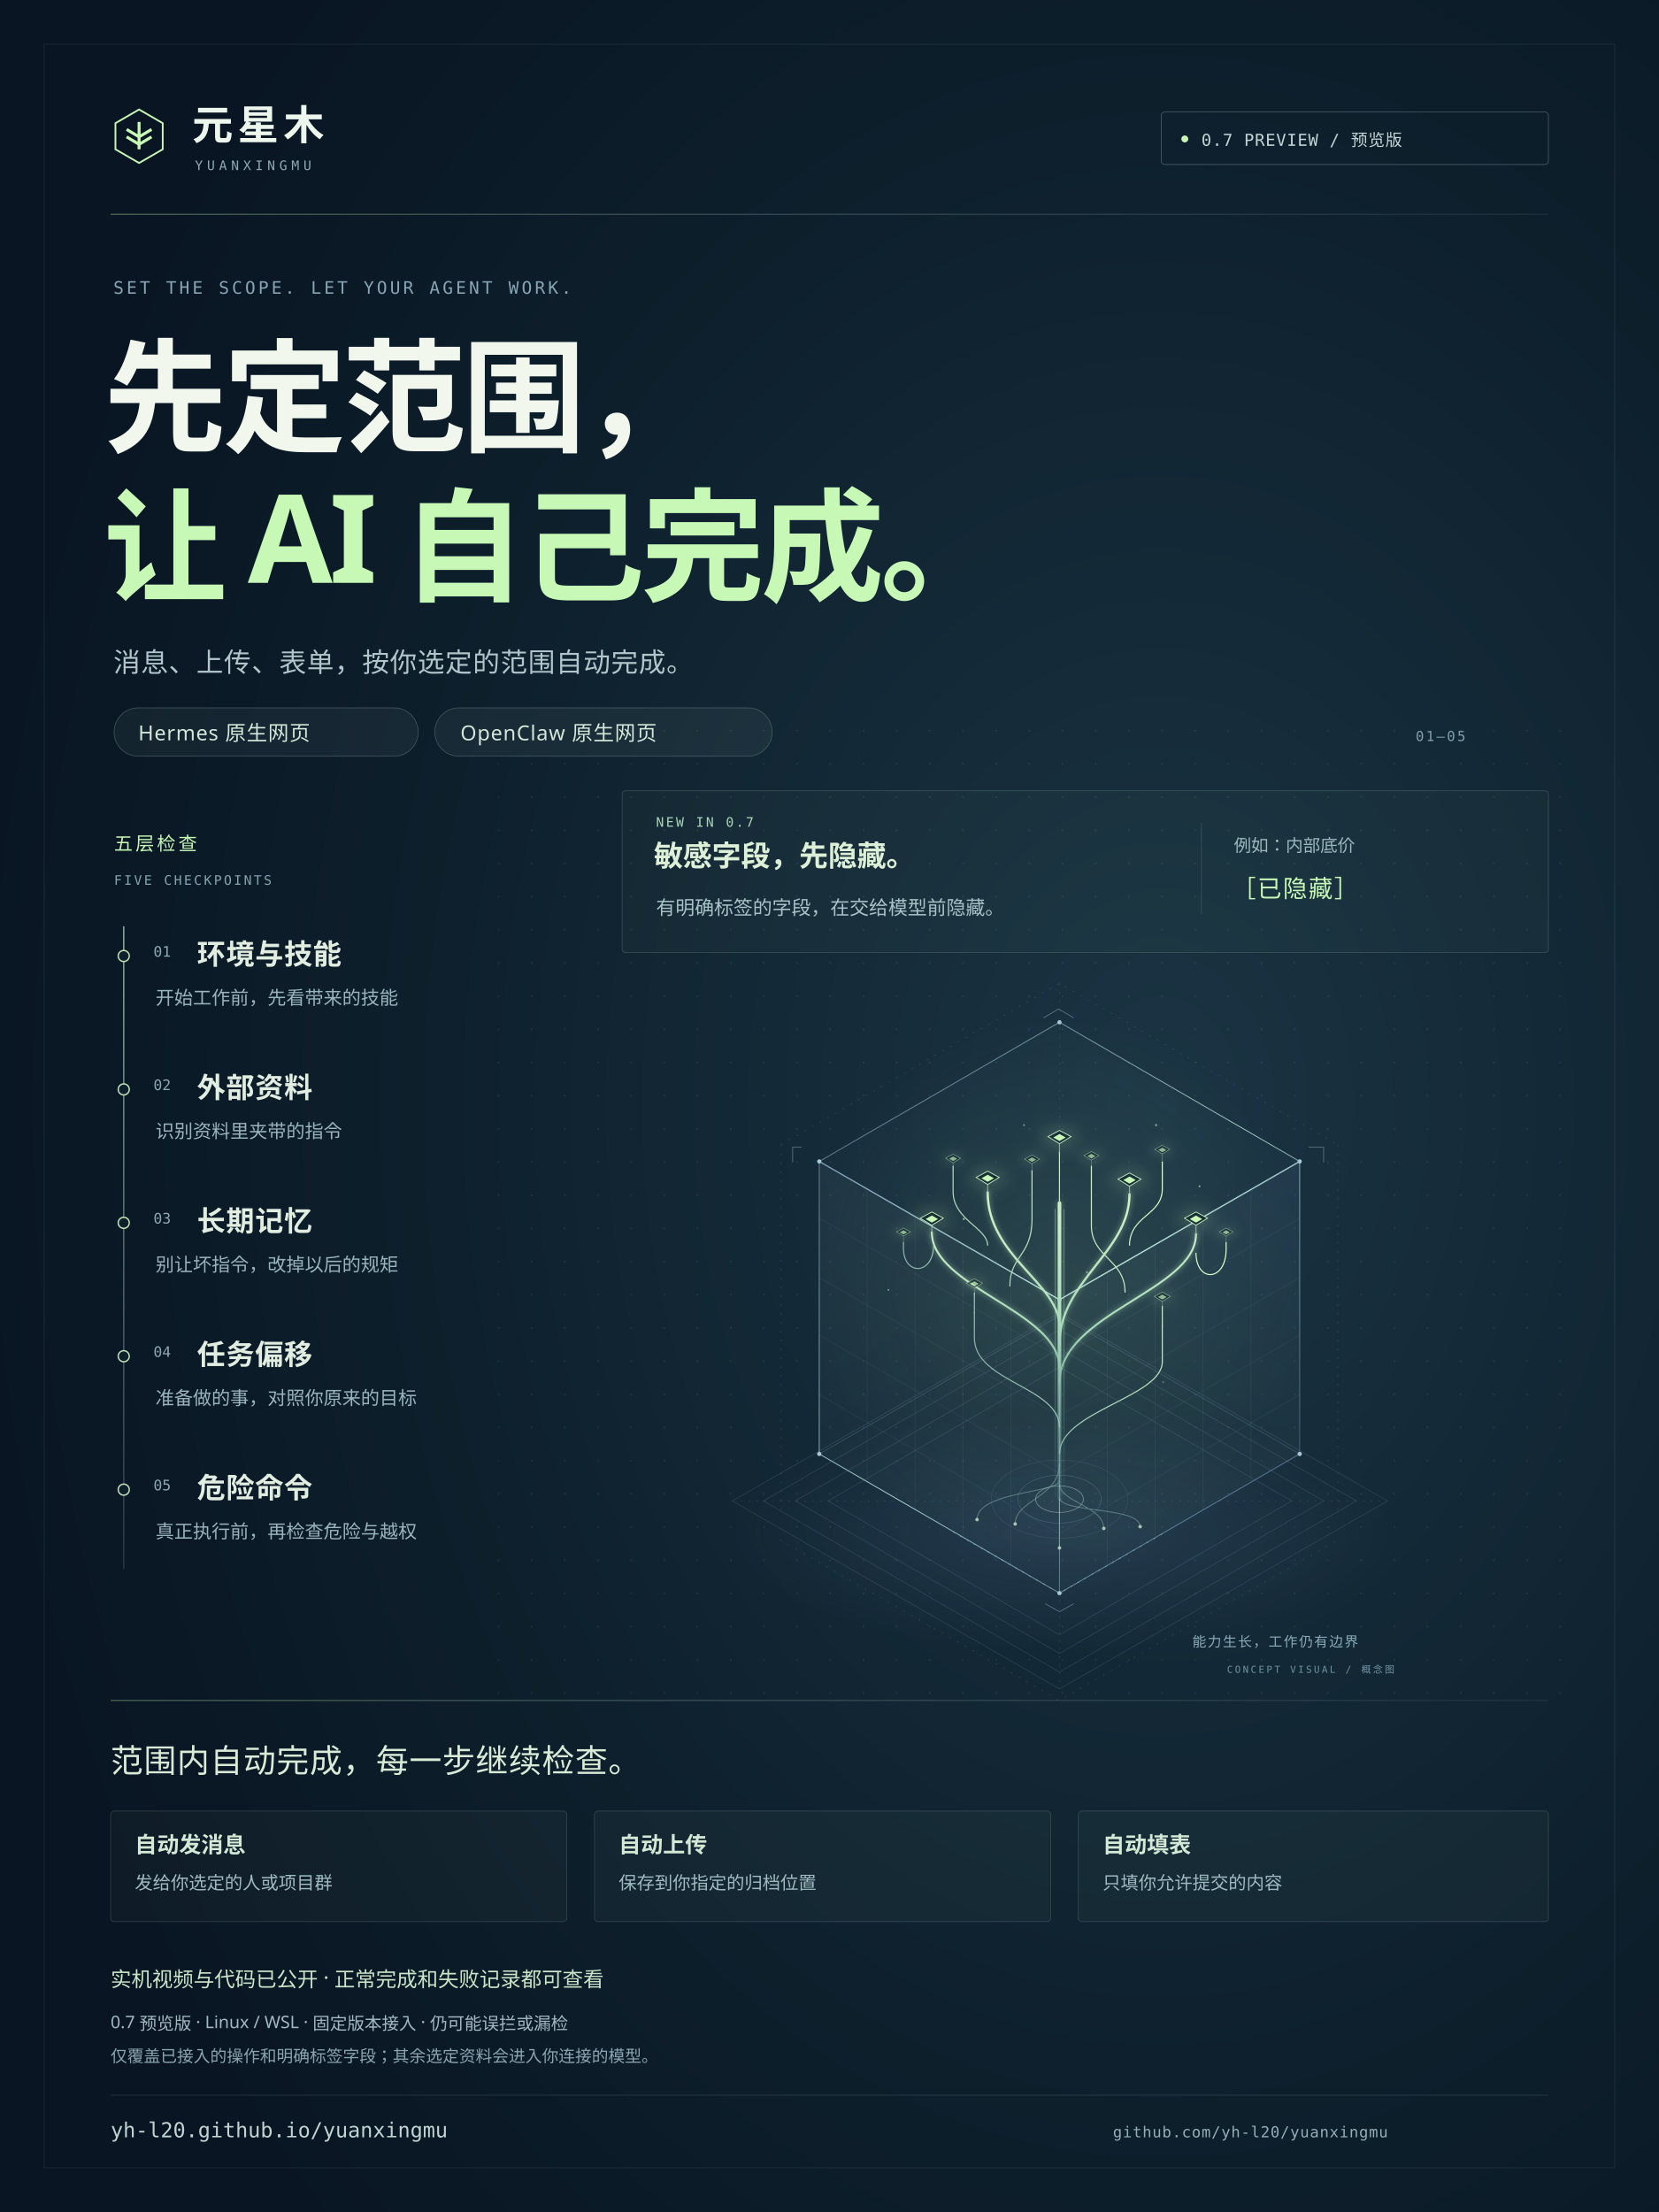
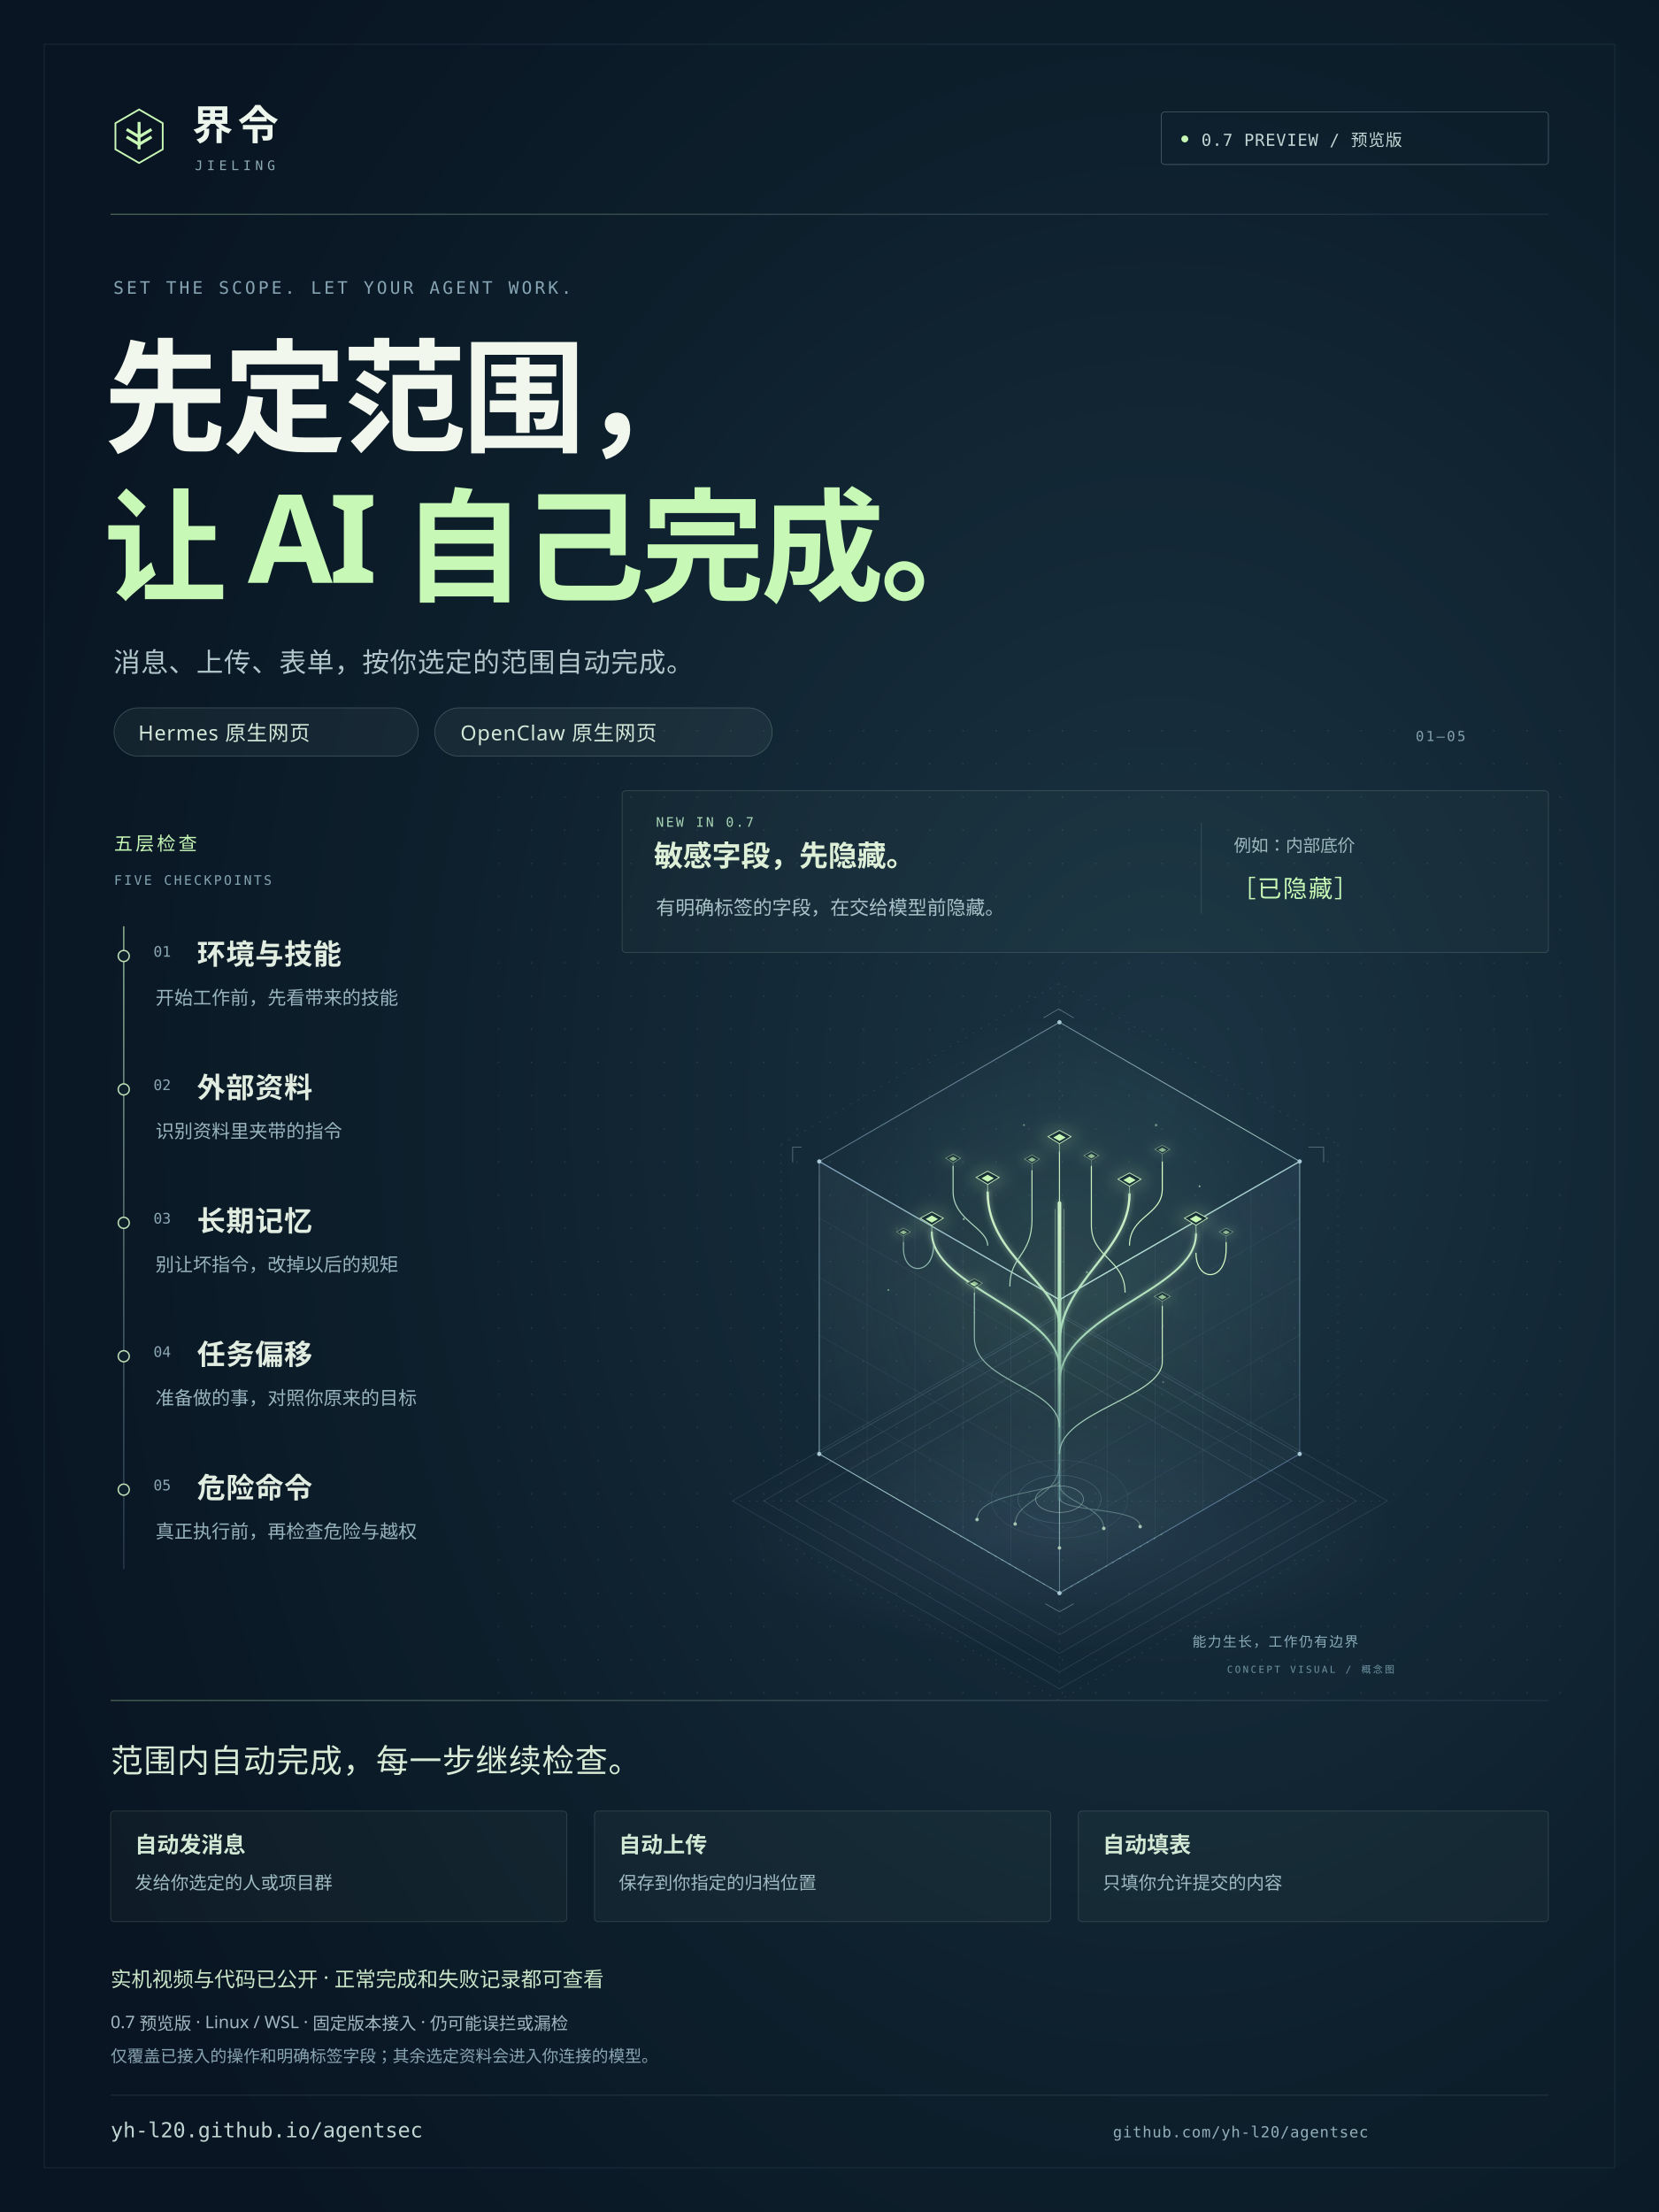
<svg xmlns="http://www.w3.org/2000/svg" width="2400" height="3200" viewBox="0 0 2400 3200" fill="none" role="img" aria-labelledby="v07-title v07-desc">
  <defs>
    <radialGradient id="v07-bg" cx=".7" cy=".5" r=".72">
      <stop stop-color="#1b3443" />
      <stop offset=".6" stop-color="#0e202d" />
      <stop offset="1" stop-color="#091522" />
    </radialGradient>
    <pattern id="v07-dots" width="48" height="48" patternUnits="userSpaceOnUse">
      <circle cx="1" cy="1" r="1.15" fill="#a1bec4" fill-opacity=".16" />
    </pattern>
    <linearGradient id="v07-guide" x1="160" y1="1170" x2="160" y2="2310" gradientUnits="userSpaceOnUse">
      <stop stop-color="#c7f8b6" stop-opacity=".8" />
      <stop offset="1" stop-color="#92afd2" stop-opacity=".18" />
    </linearGradient>
    <linearGradient id="v07-rule" x1="160" y1="0" x2="2250" y2="0" gradientUnits="userSpaceOnUse">
      <stop stop-color="#c7f8b6" stop-opacity=".42" />
      <stop offset="1" stop-color="#9ab7d3" stop-opacity=".12" />
    </linearGradient>
  </defs>
  <rect width="2400" height="3200" fill="url(#v07-bg)" />
  <rect x="64" y="64" width="2272" height="3072" stroke="#95b3be" stroke-opacity=".16" />
  <rect x="720" y="1050" width="1560" height="1420" fill="url(#v07-dots)" />
  <path d="M160 310h2080M160 2460h2080" stroke="url(#v07-rule)" stroke-width="1.4" />
  <g transform="translate(158 153) scale(1.8)" stroke="#c7f8b6">
    <path d="M24 3 43 14v21L24 46 5 35V14L24 3Z" stroke-width="1.4" />
    <path d="M24 35V13M24 25 14 19m10 6 10-6M24 31 14 25m10 6 10-6" stroke-width="2.4" />
  </g>
  <g font-family="Segoe UI, PingFang SC, Microsoft YaHei, sans-serif">
-     <text x="278" y="202" font-size="59" font-weight="600" letter-spacing="7" fill="#edf6ec">元星木</text>
-     <text x="282" y="246" font-family="Consolas, monospace" font-size="19" letter-spacing="6" fill="#8caab2">YUANXINGMU</text>
+     <text x="278" y="202" font-size="59" font-weight="600" letter-spacing="7" fill="#edf6ec">界令</text>
+     <text x="282" y="246" font-family="Consolas, monospace" font-size="19" letter-spacing="6" fill="#8caab2">JIELING</text>
    <rect x="1680" y="162" width="560" height="76" rx="5" stroke="#8ba8b2" stroke-opacity=".48" />
    <circle cx="1714" cy="201" r="5" fill="#c7f8b6" />
    <text x="1738" y="211" font-size="24" font-family="Consolas, Microsoft YaHei, monospace" letter-spacing="1" fill="#c3d5d5">0.7 PREVIEW / 预览版</text>
    <text x="164" y="425" font-family="Consolas, monospace" font-size="25" letter-spacing="4" fill="#87a5b4">SET THE SCOPE. LET YOUR AGENT WORK.</text>
    <text x="150" y="640" font-size="178" font-weight="750" letter-spacing="-5" fill="#f2f7ee">先定范围，</text>
    <text x="150" y="856" font-size="178" font-weight="750" letter-spacing="-5" fill="#c7f8b6">让 AI 自己完成。</text>
    <text x="164" y="972" font-size="39" letter-spacing="1" fill="#b1c6cb">消息、上传、表单，按你选定的范围自动完成。</text>
    <rect x="165" y="1024" width="440" height="70" rx="35" fill="#bddfce" fill-opacity=".06" stroke="#96b8ac" stroke-opacity=".35" />
    <text x="200" y="1071" font-family="Segoe UI, Microsoft YaHei, sans-serif" font-size="30" letter-spacing="1" fill="#d4e7d9">Hermes 原生网页</text>
    <rect x="629" y="1024" width="488" height="70" rx="35" fill="#bddfce" fill-opacity=".06" stroke="#96b8ac" stroke-opacity=".35" />
    <text x="666" y="1071" font-family="Segoe UI, Microsoft YaHei, sans-serif" font-size="30" letter-spacing="1" fill="#d4e7d9">OpenClaw 原生网页</text>
    <text x="2048" y="1072" font-family="Consolas, monospace" font-size="20" letter-spacing="3" fill="#82a0ad">01—05</text>
  </g>
  <g font-family="Segoe UI, PingFang SC, Microsoft YaHei, sans-serif">
    <rect x="900" y="1144" width="1340" height="234" rx="5" fill="#c7f8b6" fill-opacity=".025" stroke="#a4c3b2" stroke-opacity=".27" />
    <text x="949" y="1196" font-family="Consolas, monospace" font-size="19" letter-spacing="3" fill="#a9d5b6">NEW IN 0.7</text>
    <text x="946" y="1253" font-size="42" font-weight="600" fill="#ddefd7">敏感字段，先隐藏。</text>
    <text x="949" y="1323" font-size="28" fill="#a8c2c7">有明确标签的字段，在交给模型前隐藏。</text>
    <path d="M1738 1190v132" stroke="#94bba6" stroke-opacity=".25" />
    <text x="1785" y="1232" font-size="25" fill="#9db9be">例如：内部底价</text>
    <text x="1782" y="1298" font-size="35" letter-spacing="2" fill="#c7f8b6">［已隐藏］</text>
  </g>
  <svg x="785" y="1375" width="1480" height="1090" viewBox="0 0 880 850">
    <defs>
      <linearGradient id="edge" x1="170" y1="170" x2="718" y2="690" gradientUnits="userSpaceOnUse">
        <stop stop-color="#96b6d8" stop-opacity=".5" />
        <stop offset=".5" stop-color="#b8e2d8" stop-opacity=".85" />
        <stop offset="1" stop-color="#759bd3" stop-opacity=".23" />
      </linearGradient>
      <linearGradient id="pane-left" x1="179" y1="245" x2="465" y2="710" gradientUnits="userSpaceOnUse">
        <stop stop-color="#b0dce7" stop-opacity=".065" />
        <stop offset="1" stop-color="#a6d5d9" stop-opacity=".008" />
      </linearGradient>
      <linearGradient id="pane-right" x1="722" y1="238" x2="468" y2="639" gradientUnits="userSpaceOnUse">
        <stop stop-color="#97b9f2" stop-opacity=".08" />
        <stop offset="1" stop-color="#a8e9b4" stop-opacity=".018" />
      </linearGradient>
      <linearGradient id="trunk" x1="436" y1="616" x2="435" y2="206" gradientUnits="userSpaceOnUse">
        <stop stop-color="#56838a" stop-opacity=".4" />
        <stop offset=".45" stop-color="#a6d9b9" />
        <stop offset="1" stop-color="#e6ffd0" />
      </linearGradient>
      <linearGradient id="branch" x1="283" y1="532" x2="599" y2="299" gradientUnits="userSpaceOnUse">
        <stop stop-color="#7297a6" stop-opacity=".7" />
        <stop offset=".4" stop-color="#a5d0bb" />
        <stop offset="1" stop-color="#dcffc5" />
      </linearGradient>
      <linearGradient id="leaf" x1="0" y1="0" x2="24" y2="30" gradientUnits="userSpaceOnUse">
        <stop stop-color="#e3ffd0" />
        <stop offset="1" stop-color="#7cab8e" />
      </linearGradient>
      <radialGradient id="halo">
        <stop stop-color="#c8ffb1" stop-opacity=".1" />
        <stop offset="1" stop-color="#b7e7bb" stop-opacity="0" />
      </radialGradient>
      <radialGradient id="floor">
        <stop stop-color="#8da9d6" stop-opacity=".14" />
        <stop offset="1" stop-color="#8da9d6" stop-opacity="0" />
      </radialGradient>
      <filter id="glow" x="-80%" y="-80%" width="260%" height="260%">
        <feGaussianBlur stdDeviation="8" />
      </filter>
      <filter id="lineglow" x="-15%" y="-15%" width="130%" height="130%">
        <feGaussianBlur stdDeviation="2.8" />
      </filter>
      <g id="leaf-node">
        <ellipse cx="0" cy="0" rx="21" ry="13" fill="#d3ffb9" opacity=".14" filter="url(#glow)" />
        <path d="m0-8 13 7-13 8-13-8L0-8Z" fill="#182f35" stroke="#c6ecc0" stroke-width=".9" />
        <path d="m0-4 7 4-7 4-7-4 7-4Z" fill="#c7f8b6" />
        <path d="M0 7v12" stroke="#a8d5b5" stroke-width="1.2" opacity=".7" />
      </g>
    </defs>
    <ellipse cx="448" cy="655" rx="375" ry="135" fill="url(#floor)" />
    <ellipse cx="444" cy="382" rx="282" ry="310" fill="url(#halo)" />
    <g opacity=".21" stroke="#91abce" stroke-width=".7">
      <path d="m77 621 369-212 370 212-370 212L77 621Z" />
      <path d="m112 621 334-193 335 193-335 193-334-193Z" />
      <path d="m148 621 298-172 298 172-298 172-298-172Z" />
      <path d="m185 621 261-151 262 151-262 151-261-151Z" />
      <path d="M446 409v424M77 621h739" stroke-dasharray="2 7" />
    </g>
    <g stroke="#6988a3" stroke-width=".75" stroke-dasharray="2 8" opacity=".3">
      <path d="M132 219 446 37l314 182M446 37v373M132 219v420M760 219v420" />
      <path d="m131 665 315 181 314-181" />
    </g>
    <path d="m175 238 271 156 271-156-271-157-271 157Z" fill="#95bfe9" fill-opacity=".025" stroke="url(#edge)" stroke-width="1" />
    <path d="m175 238 271 156v331L175 568V238Z" fill="url(#pane-left)" />
    <path d="m717 238-271 156v331l271-157V238Z" fill="url(#pane-right)" />
    <path d="m175 568 271-156 271 156-271 157-271-157Z" stroke="#7fa2be" stroke-width=".8" opacity=".3" />
    <g stroke="#82a2bb" stroke-width=".65" opacity=".13">
      <path d="m175 302 271 157 271-157M175 369l271 156 271-156M175 434l271 156 271-156M175 501l271 157 271-157" />
      <path d="m229 269 0 331m54-300v331m54-300v331m54-300v331M500 363v331m54-362v331m54-363v331m54-362v331" />
    </g>
    <g stroke="url(#edge)" stroke-width="1">
      <path d="M175 238v330l271 157 271-157V238M446 394v331" />
      <path d="m175 238 271 156 271-156" stroke-width="1.4" />
    </g>
    <g fill="#aac9d8">
      <circle cx="175" cy="238" r="2.4" />
      <circle cx="717" cy="238" r="2.4" />
      <circle cx="446" cy="81" r="2.4" />
      <circle cx="446" cy="394" r="2.4" />
      <circle cx="446" cy="725" r="2.4" />
      <circle cx="175" cy="568" r="2.4" />
      <circle cx="717" cy="568" r="2.4" />
    </g>
    <g stroke="url(#trunk)" stroke-width="7" stroke-linecap="round" opacity=".22" filter="url(#lineglow)">
      <path d="M446 619V285M446 471c0-64-144-91-144-153M446 424c0-48-81-79-81-151M446 488c0-79 154-104 154-168M446 444c0-71 79-104 79-169" />
    </g>
    <g stroke="url(#trunk)" stroke-linecap="round">
      <path d="M446 619V285" stroke-width="4" />
      <path d="M441 616V292M451 616V292" stroke-width=".7" opacity=".5" />
      <path d="M446 471c0-64-144-91-144-153" stroke-width="2.2" />
      <path d="M446 424c0-48-81-79-81-151" stroke-width="2.5" />
      <path d="M446 488c0-79 154-104 154-168" stroke-width="2.2" />
      <path d="M446 444c0-71 79-104 79-169" stroke-width="2.5" />
    </g>
    <g stroke="url(#branch)" stroke-width="1.25">
      <path d="M446 538c0-46-96-51-96-101v-29M446 568c0-48 116-64 116-104v-41M365 333c0-20-39-29-39-61v-29M390 379c0-35 25-34 25-76v-55M525 333c0-34 37-34 37-64v-31M520 386c0-38-38-39-38-76v-67M304 332c0 35-34 35-34 4v-7M600 341c0 34 34 33 34-4v-8" />
      <path d="M446 298v-71M350 409v-23M562 424v-23" />
    </g>
    <g stroke="#96c3b8" stroke-width="1.1" opacity=".45">
      <path d="M446 579c0 38-50 41-50 68M446 602c0 20 50 25 50 50M446 598c0 14-93 12-93 44M446 617c0 18 91 10 91 33M446 619v55" />
      <path d="m326 656 120 69 120-69" stroke-dasharray="2 7" />
    </g>
    <g fill="#b2d1bd" opacity=".9">
      <circle cx="396" cy="647" r="2" />
      <circle cx="496" cy="652" r="2" />
      <circle cx="353" cy="642" r="2" />
      <circle cx="537" cy="650" r="2" />
      <circle cx="446" cy="674" r="2" />
    </g>
    <use href="#leaf-node" transform="translate(446 211)" />
    <use href="#leaf-node" transform="translate(365 257)" />
    <use href="#leaf-node" transform="translate(525 259)" />
    <use href="#leaf-node" transform="translate(302 303)" />
    <use href="#leaf-node" transform="translate(600 303)" />
    <g opacity=".66">
      <use href="#leaf-node" transform="translate(326 235) scale(.65)" />
      <use href="#leaf-node" transform="translate(415 236) scale(.65)" />
      <use href="#leaf-node" transform="translate(482 232) scale(.65)" />
      <use href="#leaf-node" transform="translate(562 225) scale(.65)" />
      <use href="#leaf-node" transform="translate(270 318) scale(.6)" />
      <use href="#leaf-node" transform="translate(634 318) scale(.6)" />
      <use href="#leaf-node" transform="translate(350 376) scale(.7)" />
      <use href="#leaf-node" transform="translate(562 391) scale(.7)" />
    </g>
    <ellipse cx="446" cy="619" rx="27" ry="15" fill="#bfe0ba" fill-opacity=".04" stroke="#a3c4bd" stroke-width=".8" opacity=".6" />
    <ellipse cx="446" cy="619" rx="47" ry="27" stroke="#9bbfce" stroke-width=".6" opacity=".3" />
    <ellipse cx="446" cy="619" rx="77" ry="44" stroke="#9bbfce" stroke-width=".6" opacity=".15" />
    <g fill="#bce9c0">
      <circle cx="406" cy="197" r="1" opacity=".6" />
      <circle cx="555" cy="197" r="1.4" opacity=".5" />
      <circle cx="604" cy="266" r="1" opacity=".8" />
      <circle cx="338" cy="303" r="1.3" opacity=".6" />
      <circle cx="477" cy="363" r="1.2" opacity=".5" />
      <circle cx="253" cy="383" r="1" opacity=".6" />
      <circle cx="563" cy="487" r="1" opacity=".4" />
    </g>
    <g stroke="#a6c1d6" opacity=".5" stroke-width=".8">
      <path d="M155 222h-10v17M727 222h17v17M428 76l17-10 17 10M430 737l16 9 16-9" />
    </g>
  </svg>
  <g font-family="Segoe UI, PingFang SC, Microsoft YaHei, sans-serif">
    <text x="165" y="1230" font-size="27" letter-spacing="4" fill="#c7f8b6">五层检查</text>
    <text x="165" y="1280" font-family="Consolas, monospace" font-size="19" letter-spacing="3" fill="#83a3af">FIVE CHECKPOINTS</text>
    <path d="M179 1340v930" stroke="url(#v07-guide)" stroke-width="2" />
    <circle cx="179" cy="1383" r="8" fill="#0e202b" stroke="#bfe0b7" stroke-width="2" />
    <text x="222" y="1384" font-family="Consolas, monospace" font-size="21" fill="#8ca8b2">01</text>
    <text x="285" y="1395" font-size="41" font-weight="600" letter-spacing="1" fill="#e1ede0">环境与技能</text>
    <text x="225" y="1453" font-size="27" fill="#98b4bd">开始工作前，先看带来的技能</text>
    <circle cx="179" cy="1576" r="8" fill="#0e202b" stroke="#bfe0b7" stroke-width="2" />
    <text x="222" y="1577" font-family="Consolas, monospace" font-size="21" fill="#8ca8b2">02</text>
    <text x="285" y="1588" font-size="41" font-weight="600" letter-spacing="1" fill="#e1ede0">外部资料</text>
    <text x="225" y="1646" font-size="27" fill="#98b4bd">识别资料里夹带的指令</text>
    <circle cx="179" cy="1769" r="8" fill="#0e202b" stroke="#bfe0b7" stroke-width="2" />
    <text x="222" y="1770" font-family="Consolas, monospace" font-size="21" fill="#8ca8b2">03</text>
    <text x="285" y="1781" font-size="41" font-weight="600" letter-spacing="1" fill="#e1ede0">长期记忆</text>
    <text x="225" y="1839" font-size="27" fill="#98b4bd">别让坏指令，改掉以后的规矩</text>
    <circle cx="179" cy="1962" r="8" fill="#0e202b" stroke="#bfe0b7" stroke-width="2" />
    <text x="222" y="1963" font-family="Consolas, monospace" font-size="21" fill="#8ca8b2">04</text>
    <text x="285" y="1974" font-size="41" font-weight="600" letter-spacing="1" fill="#e1ede0">任务偏移</text>
    <text x="225" y="2032" font-size="27" fill="#98b4bd">准备做的事，对照你原来的目标</text>
    <circle cx="179" cy="2155" r="8" fill="#0e202b" stroke="#bfe0b7" stroke-width="2" />
    <text x="222" y="2156" font-family="Consolas, monospace" font-size="21" fill="#8ca8b2">05</text>
    <text x="285" y="2167" font-size="41" font-weight="600" letter-spacing="1" fill="#e1ede0">危险命令</text>
    <text x="225" y="2225" font-size="27" fill="#98b4bd">真正执行前，再检查危险与越权</text>
    <text x="1725" y="2382" font-size="20" letter-spacing="2" fill="#8aabba">能力生长，工作仍有边界</text>
    <text x="1775" y="2420" font-family="Consolas, monospace" font-size="14" letter-spacing="3" fill="#6f93a2">CONCEPT VISUAL / 概念图</text>
    <text x="160" y="2564" font-size="47" font-weight="500" letter-spacing="1" fill="#d9ebd7">范围内自动完成，每一步继续检查。</text>
    <g fill="#c7f8b6" fill-opacity=".035" stroke="#a4c3b2" stroke-opacity=".24">
      <rect x="160" y="2620" width="660" height="160" rx="5" />
      <rect x="860" y="2620" width="660" height="160" rx="5" />
      <rect x="1560" y="2620" width="680" height="160" rx="5" />
    </g>
    <g font-size="32" fill="#d3e8d5" font-weight="600">
      <text x="195" y="2680">自动发消息</text>
      <text x="895" y="2680">自动上传</text>
      <text x="1595" y="2680">自动填表</text>
    </g>
    <g font-size="26" fill="#9fbbc1">
      <text x="195" y="2733">发给你选定的人或项目群</text>
      <text x="895" y="2733">保存到你指定的归档位置</text>
      <text x="1595" y="2733">只填你允许提交的内容</text>
    </g>
    <text x="160" y="2874" font-size="30" fill="#cae6c8">实机视频与代码已公开 · 正常完成和失败记录都可查看</text>
    <text x="160" y="2934" font-size="25" fill="#a3b9c1">0.7 预览版 · Linux / WSL · 固定版本接入 · 仍可能误拦或漏检</text>
    <text x="160" y="2983" font-size="24" fill="#89a5b1">仅覆盖已接入的操作和明确标签字段；其余选定资料会进入你连接的模型。</text>
    <path d="M160 3031h2080" stroke="#87a4ad" stroke-opacity=".25" />
-     <a href="https://yh-l20.github.io/yuanxingmu/">
-       <text x="160" y="3092" font-family="Consolas, monospace" font-size="30" fill="#c0d5d2">yh-l20.github.io/yuanxingmu</text>
+     <a href="https://yh-l20.github.io/agentsec/">
+       <text x="160" y="3092" font-family="Consolas, monospace" font-size="30" fill="#c0d5d2">yh-l20.github.io/agentsec</text>
    </a>
-     <a href="https://github.com/yh-l20/yuanxingmu">
-       <text x="1610" y="3092" font-family="Consolas, monospace" font-size="22" letter-spacing="1" fill="#92afb7">github.com/yh-l20/yuanxingmu</text>
+     <a href="https://github.com/yh-l20/agentsec">
+       <text x="1610" y="3092" font-family="Consolas, monospace" font-size="22" letter-spacing="1" fill="#92afb7">github.com/yh-l20/agentsec</text>
    </a>
  </g>
</svg>
